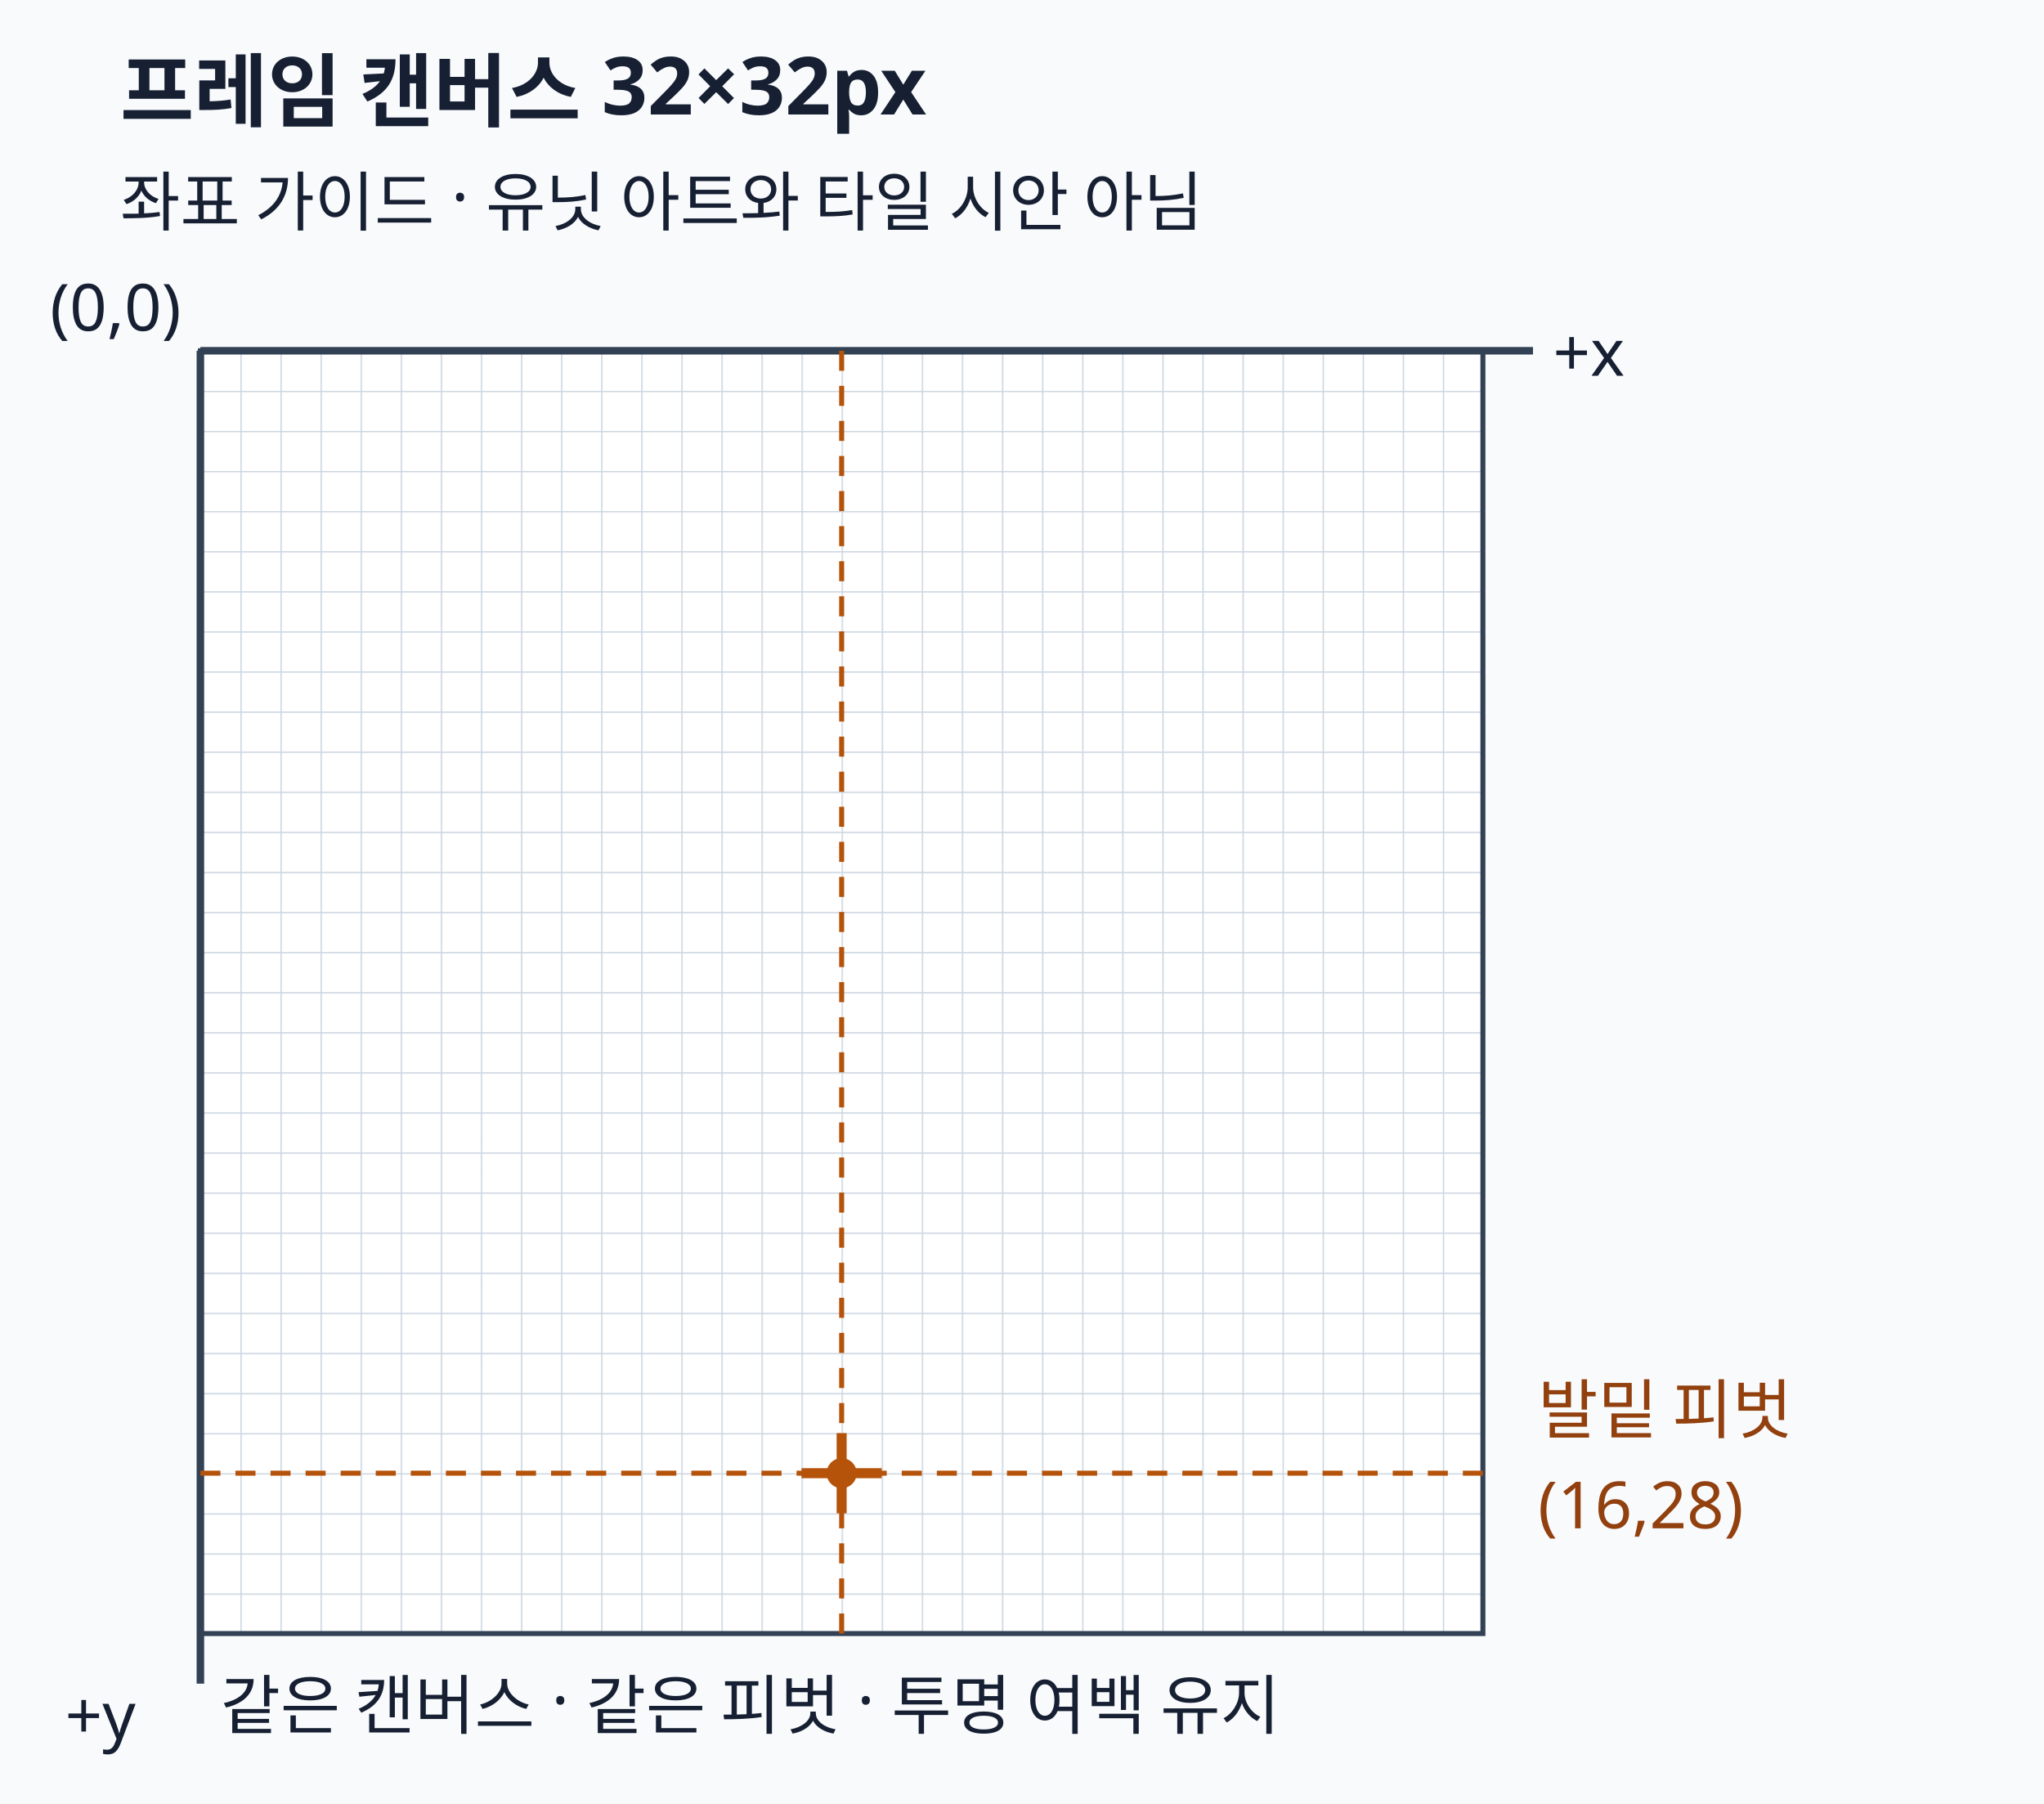
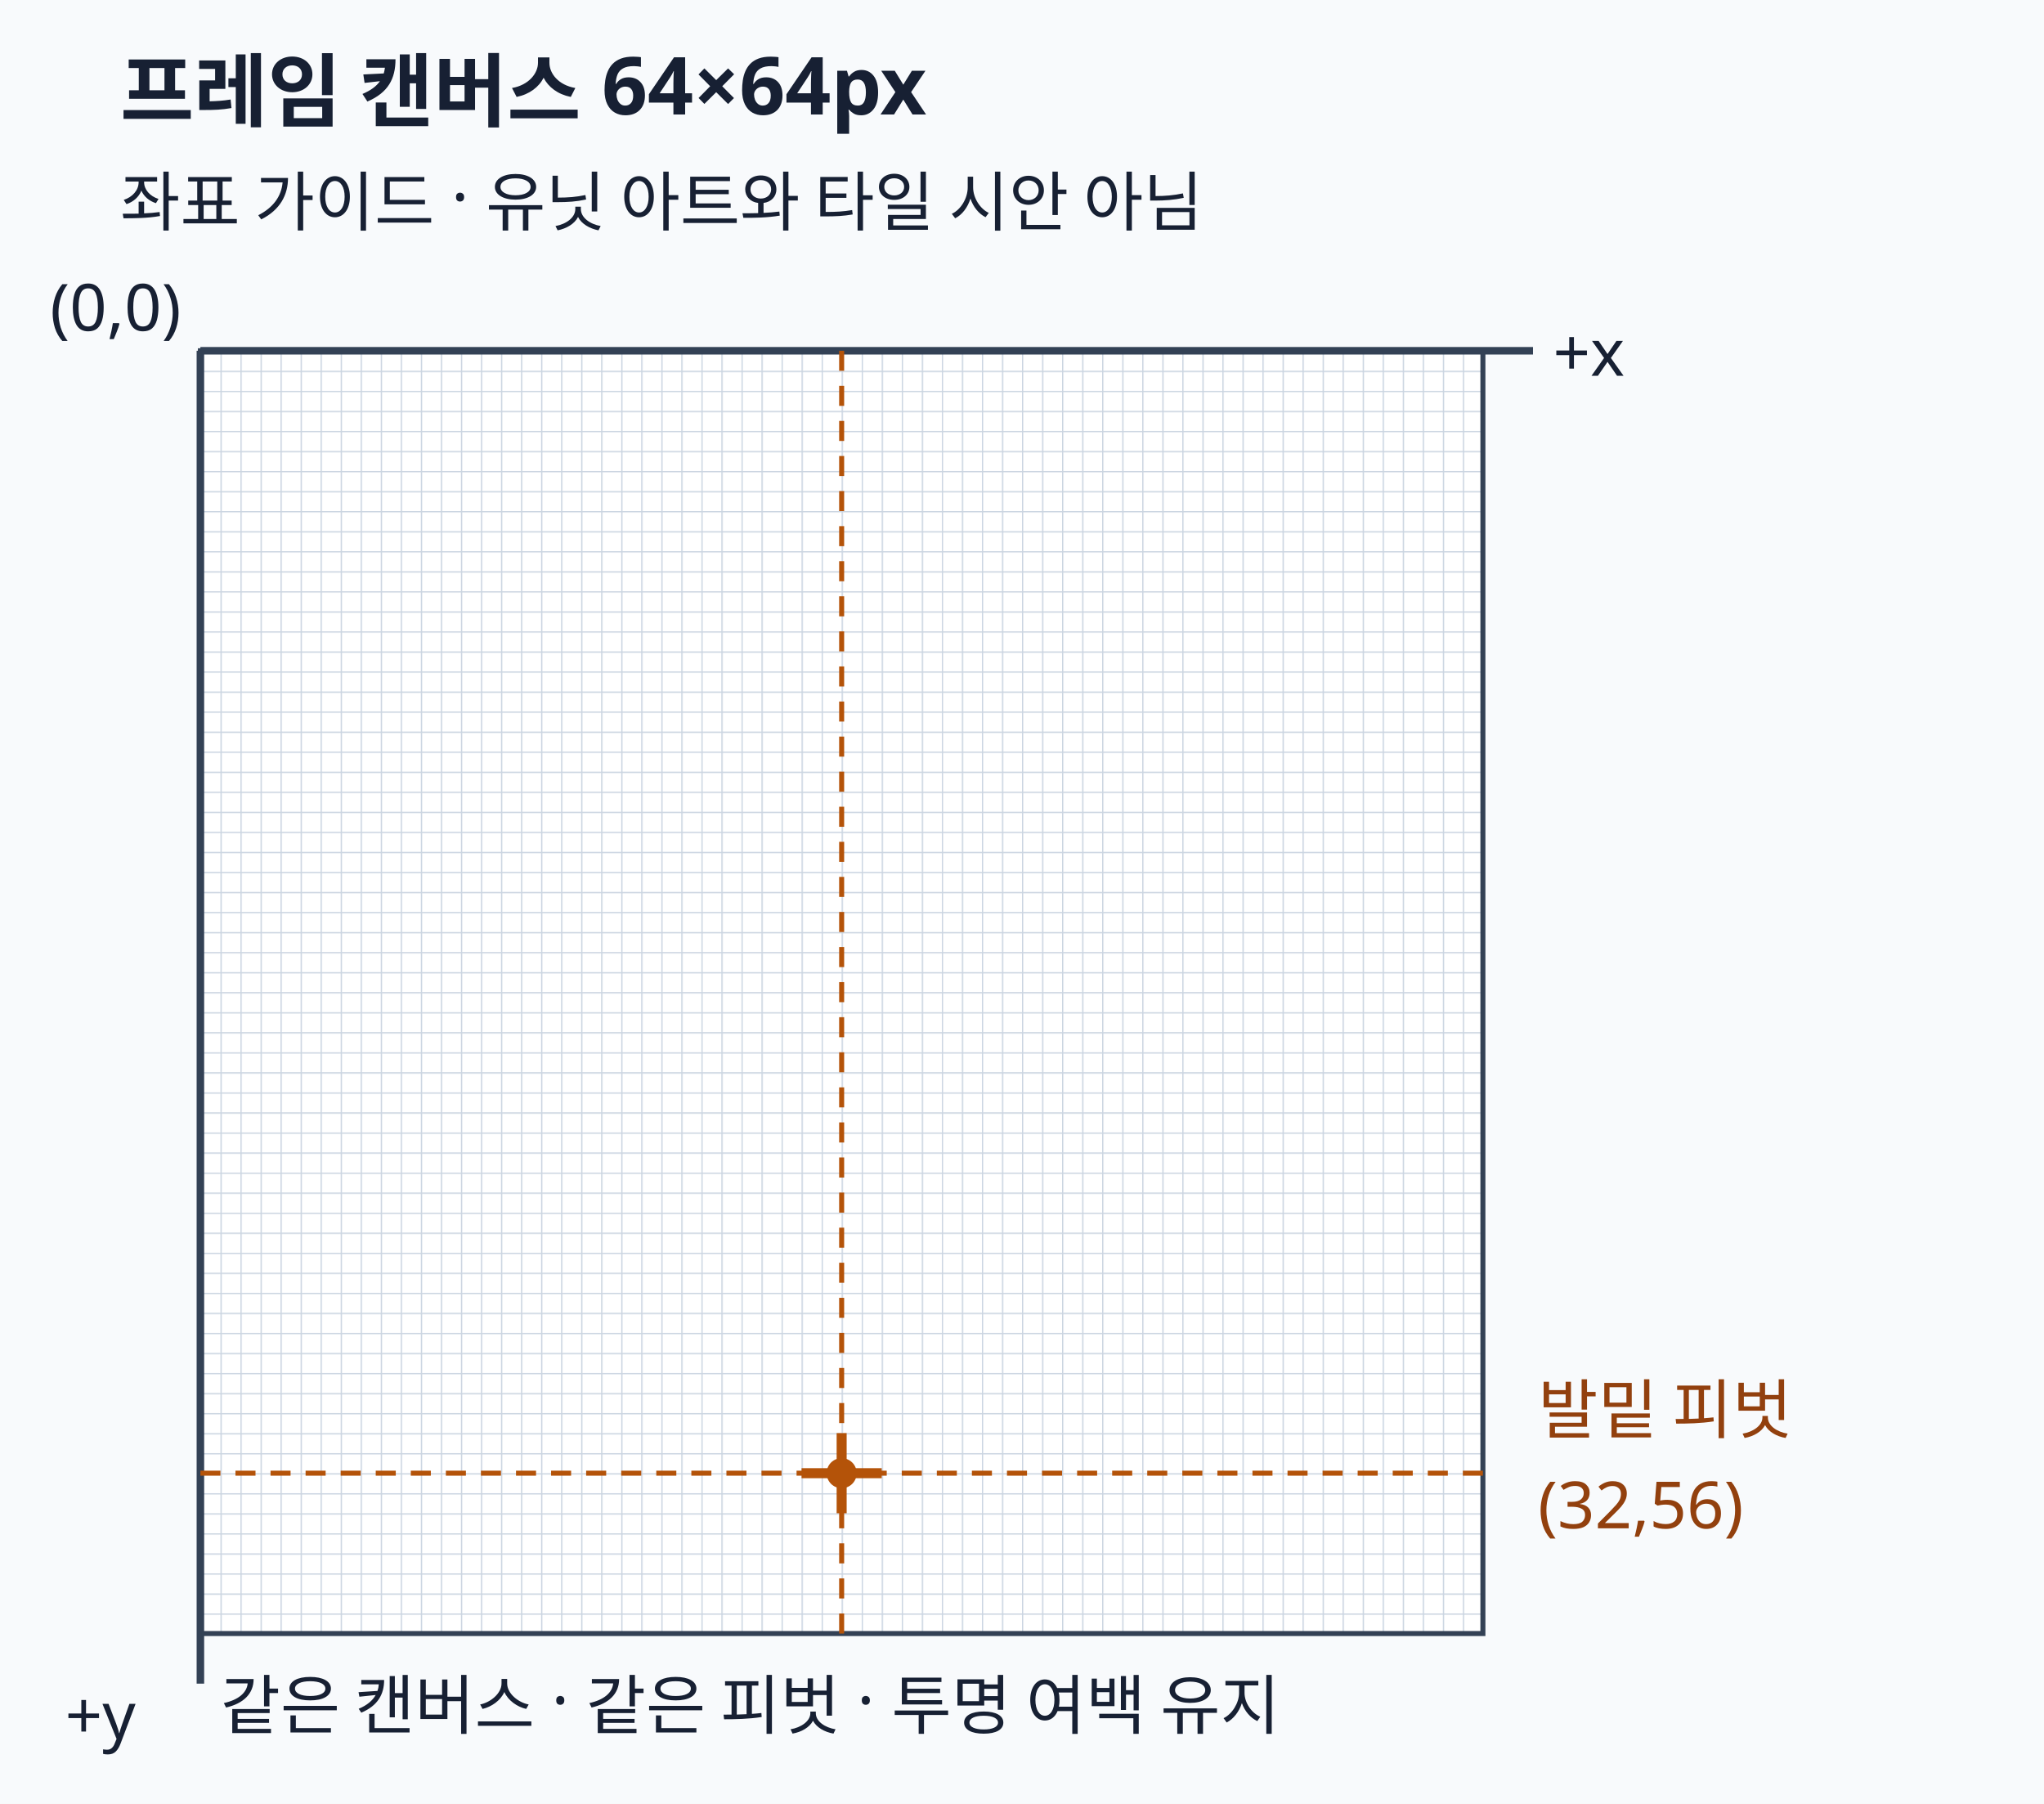
<svg xmlns="http://www.w3.org/2000/svg" width="408" height="360" viewBox="0 0 408 360" role="img" aria-labelledby="title desc">
  <defs>
-     <pattern id="pixels" x="40" y="70" width="8" height="8" patternUnits="userSpaceOnUse">
-       <path d="M8 0H0V8" fill="none" stroke="#cbd5e1" stroke-width="0.5" />
+     <pattern id="pixels" x="40" y="70" width="4" height="4" patternUnits="userSpaceOnUse">
+       <path d="M4 0H0V4" fill="none" stroke="#cbd5e1" stroke-width="0.5" />
    </pattern>
  </defs>
  <rect width="408" height="360" fill="#f8fafc" />
  <g font-family="sans-serif" fill="#172033" font-size="13">
-     <text x="24" y="24" font-size="16" font-weight="bold">프레임 캔버스 32×32px</text>
+     <text x="24" y="24" font-size="16" font-weight="bold">프레임 캔버스 64×64px</text>
    <text x="24" y="45">좌표 가이드 · 유닛 아트와 타일 시안 아님</text>
    <rect x="40" y="70" width="256" height="256" fill="#fff" />
    <rect x="40" y="70" width="256" height="256" fill="url(#pixels)" stroke="#334155" />
    <path d="M40 70H306M40 70V336" fill="none" stroke="#334155" stroke-width="1.5" />
    <text x="10" y="66">(0,0)</text>
    <text x="310" y="75">+x</text>
    <text x="13" y="347">+y</text>
    <path d="M168 70V326M40 294H296" fill="none" stroke="#b45309" stroke-dasharray="4 3" />
    <path d="M160 294H176M168 286V302" fill="none" stroke="#b45309" stroke-width="2" />
    <circle cx="168" cy="294" r="3" fill="#b45309" />
    <text x="307" y="286" fill="#92400e">발밑 피벗</text>
-     <text x="307" y="305" fill="#92400e">(16,28)</text>
+     <text x="307" y="305" fill="#92400e">(32,56)</text>
    <text x="44" y="345">같은 캔버스 · 같은 피벗 · 투명 여백 유지</text>
  </g>
</svg>
